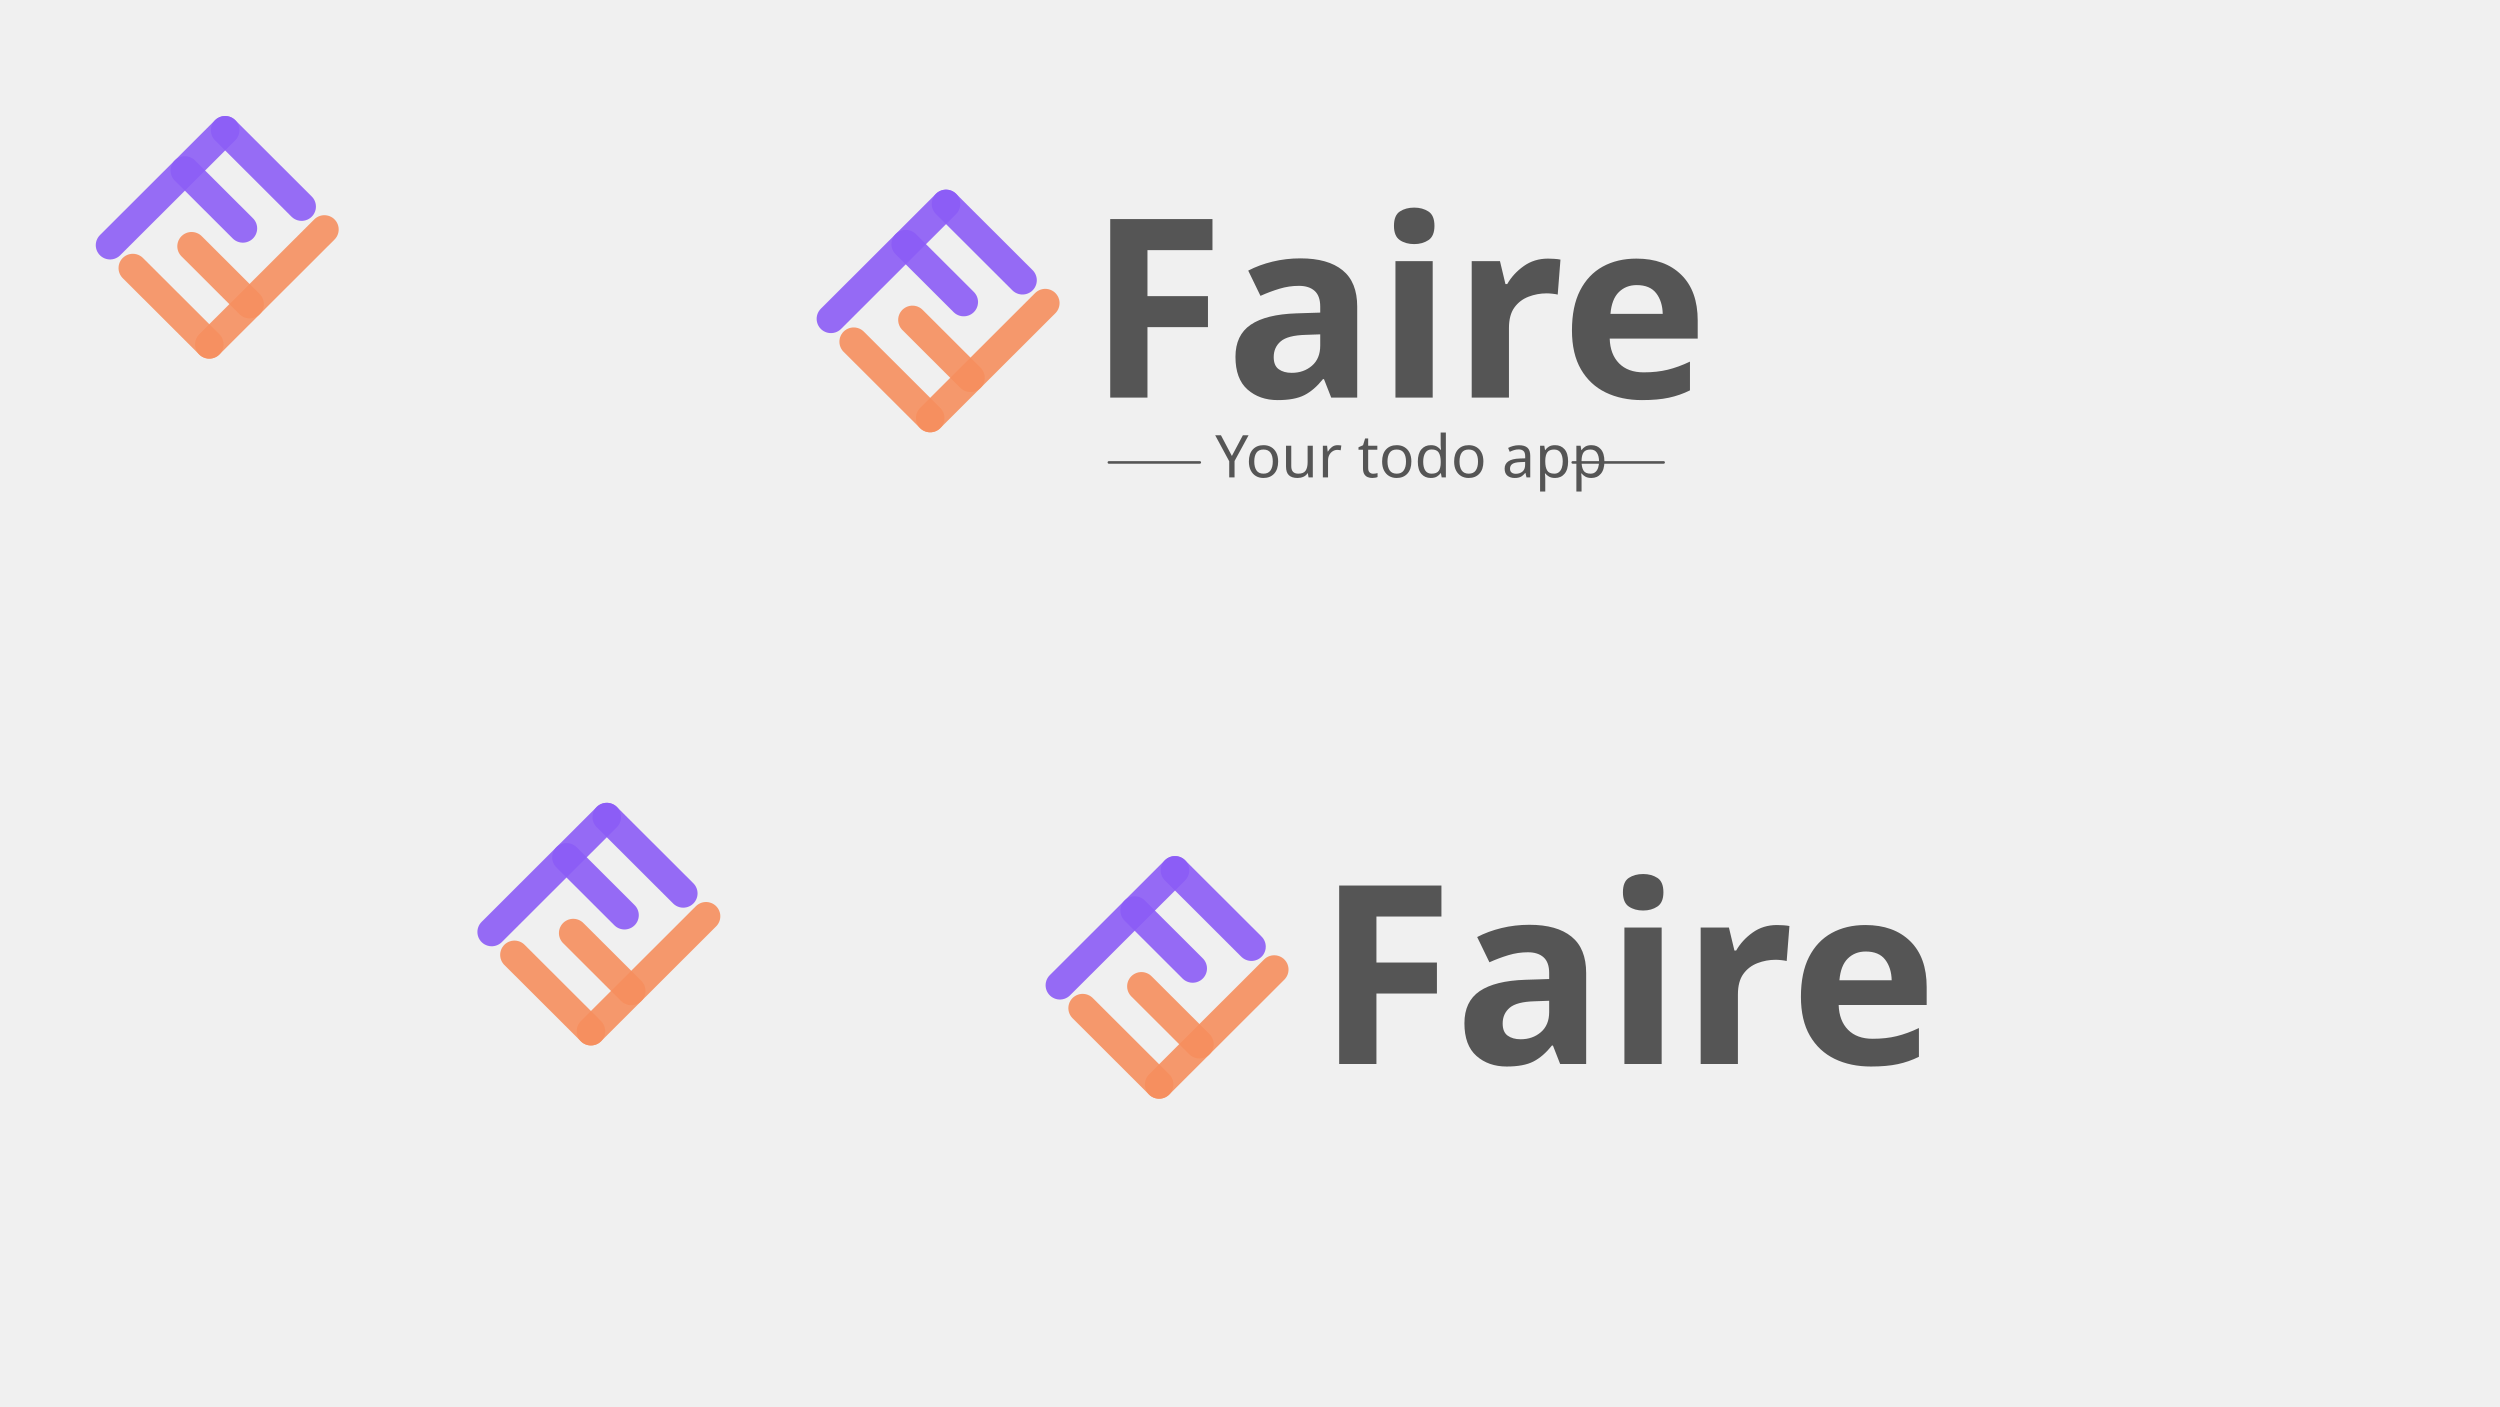
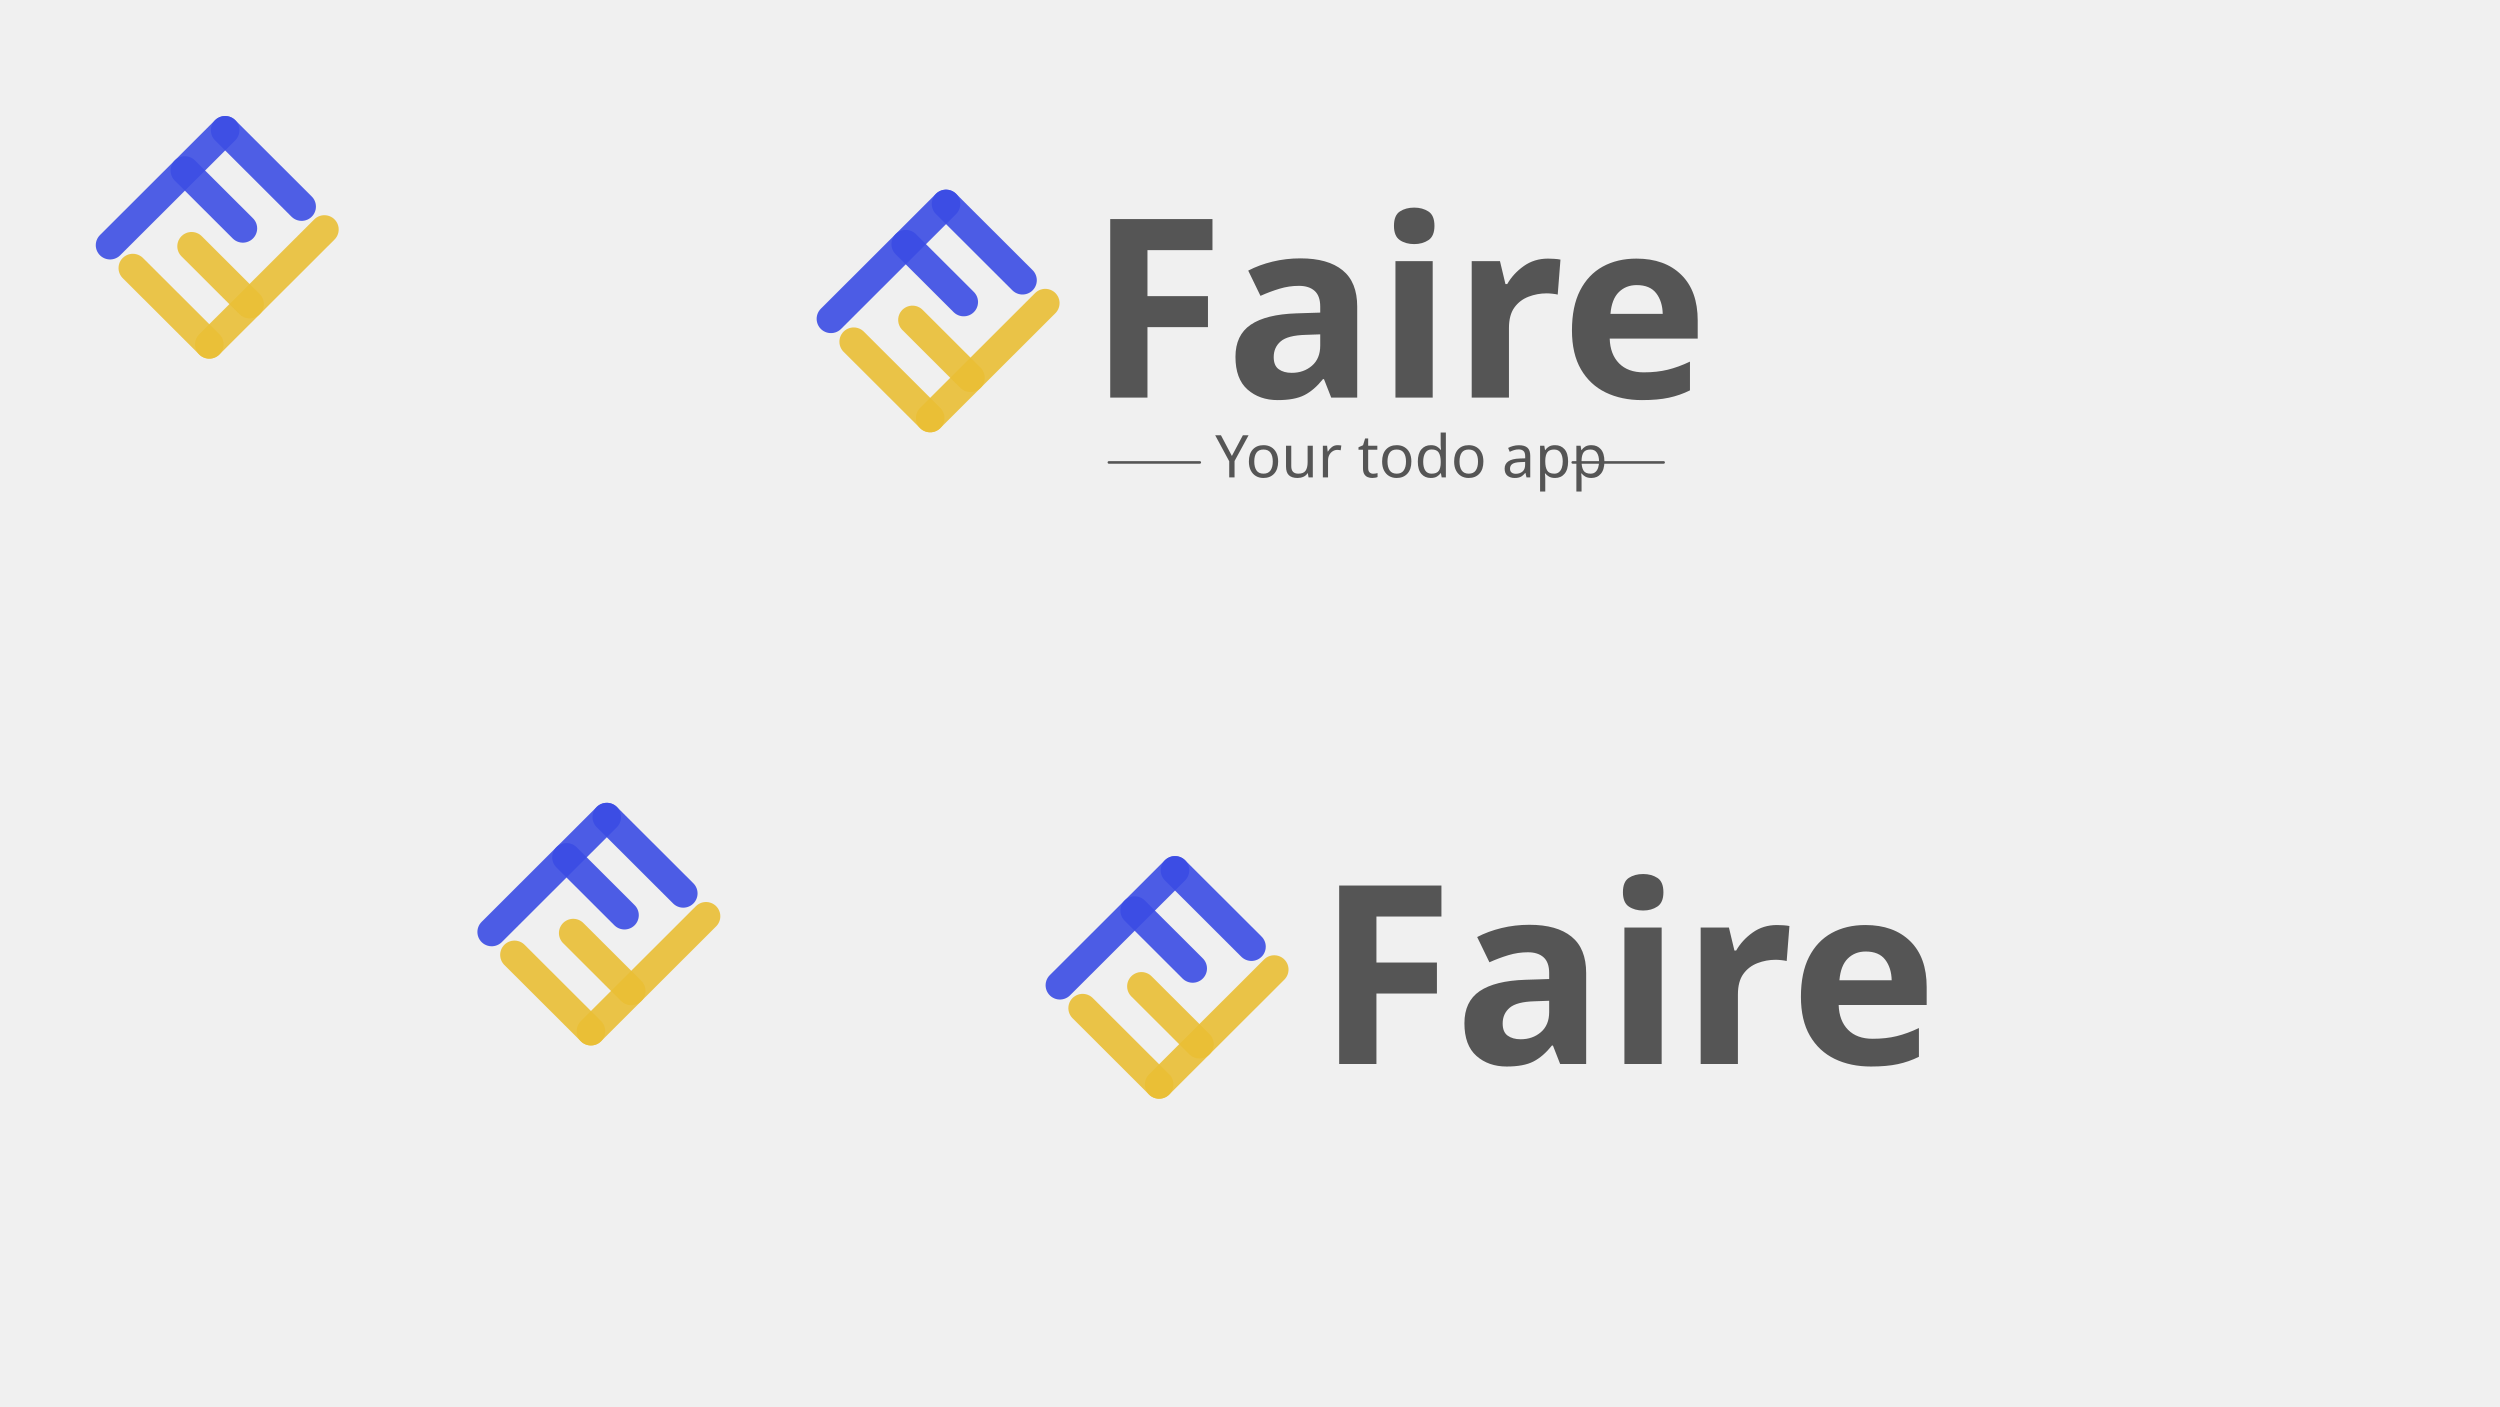
<svg xmlns="http://www.w3.org/2000/svg" width="1920" height="1080" viewBox="0 0 1920 1080" version="1.1" id="svg1">
  <defs id="defs1" />
  <g id="layer1">
-     <g id="g6-8-5-2-8" style="stroke:#8b5cf6;stroke-opacity:0.898" transform="matrix(0.5111902,-0.00441664,0.00442478,0.5102488,517.8716,60.66764)">
-       <path style="fill:none;stroke:#8b5cf6;stroke-width:43;stroke-linecap:round;stroke-linejoin:round;stroke-dasharray:none;stroke-opacity:0.898" d="M 406.552,191.59 232.178,363.001" id="path3-1-0-7-2" />
-       <path style="fill:none;stroke:#8b5cf6;stroke-width:43;stroke-linecap:round;stroke-linejoin:round;stroke-dasharray:none;stroke-opacity:0.898" d="m 345.512,251.593 86.362,87.855" id="path4-1-6-4-4" />
-       <path style="fill:none;stroke:#8b5cf6;stroke-width:43;stroke-linecap:round;stroke-linejoin:round;stroke-dasharray:none;stroke-opacity:0.898" d="M 406.575,191.568 520.444,307.406" id="path4-5-0-8-2-0" />
+     <g id="g6-8-5-2-8" style="stroke:#3a4ce4;stroke-opacity:0.898" transform="matrix(0.5111902,-0.00441664,0.00442478,0.5102488,517.8716,60.66764)">
+       <path style="fill:none;stroke:#3a4ce4;stroke-width:43;stroke-linecap:round;stroke-linejoin:round;stroke-dasharray:none;stroke-opacity:0.898" d="M 406.552,191.59 232.178,363.001" id="path3-1-0-7-2" />
+       <path style="fill:none;stroke:#3a4ce4;stroke-width:43;stroke-linecap:round;stroke-linejoin:round;stroke-dasharray:none;stroke-opacity:0.898" d="m 345.512,251.593 86.362,87.855" id="path4-1-6-4-4" />
+       <path style="fill:none;stroke:#3a4ce4;stroke-width:43;stroke-linecap:round;stroke-linejoin:round;stroke-dasharray:none;stroke-opacity:0.898" d="M 406.575,191.568 520.444,307.406" id="path4-5-0-8-2-0" />
    </g>
-     <g id="g5-3-3-4-3-6" transform="matrix(-0.3615108,-0.3607827,0.3614483,-0.3608451,734.6997,508.1752)" style="stroke:#f68e5e;stroke-opacity:0.898">
-       <path style="fill:none;stroke:#f68e5e;stroke-width:43;stroke-linecap:round;stroke-linejoin:round;stroke-dasharray:none;stroke-opacity:0.898" d="M 287.424,231.258 V 475.774" id="path3-5-2-0-2-0" />
-       <path style="fill:none;stroke:#f68e5e;stroke-width:43;stroke-linecap:round;stroke-linejoin:round;stroke-dasharray:none;stroke-opacity:0.898" d="M 287.424,316.852 H 410.617" id="path4-2-2-5-6-1" />
-       <path style="fill:none;stroke:#f68e5e;stroke-width:43;stroke-linecap:round;stroke-linejoin:round;stroke-dasharray:none;stroke-opacity:0.898" d="M 287.424,231.227 H 449.857" id="path4-5-9-7-3-2-9" />
+     <g id="g5-3-3-4-3-6" transform="matrix(-0.3615108,-0.3607827,0.3614483,-0.3608451,734.6997,508.1752)" style="stroke:#e9be35;stroke-opacity:0.898">
+       <path style="fill:none;stroke:#e9be35;stroke-width:43;stroke-linecap:round;stroke-linejoin:round;stroke-dasharray:none;stroke-opacity:0.898" d="M 287.424,231.258 V 475.774" id="path3-5-2-0-2-0" />
+       <path style="fill:none;stroke:#e9be35;stroke-width:43;stroke-linecap:round;stroke-linejoin:round;stroke-dasharray:none;stroke-opacity:0.898" d="M 287.424,316.852 H 410.617" id="path4-2-2-5-6-1" />
+       <path style="fill:none;stroke:#e9be35;stroke-width:43;stroke-linecap:round;stroke-linejoin:round;stroke-dasharray:none;stroke-opacity:0.898" d="M 287.424,231.227 H 449.857" id="path4-5-9-7-3-2-9" />
    </g>
    <text xml:space="preserve" style="font-size:192px;font-family:'Source Sans 3';-inkscape-font-specification:'Source Sans 3, ';fill:#000000;fill-opacity:1;stroke:none;stroke-width:43;stroke-linecap:round;stroke-linejoin:round;stroke-dasharray:none;stroke-opacity:0.9" x="835.365" y="305.358" id="text6-7-0-6">
      <tspan id="tspan6-7-4-4" x="835.365" y="305.358" style="font-style:normal;font-variant:normal;font-weight:600;font-stretch:normal;font-size:192px;font-family:Quicksand;-inkscape-font-specification:'Quicksand Semi-Bold';fill:#555555;fill-opacity:1">Faire</tspan>
    </text>
-     <g id="g6-8-5-2-8-4" style="stroke:#8b5cf6;stroke-opacity:0.898" transform="matrix(0.5111902,-0.00441664,0.00442478,0.5102488,693.711,572.4779)">
-       <path style="fill:none;stroke:#8b5cf6;stroke-width:43;stroke-linecap:round;stroke-linejoin:round;stroke-dasharray:none;stroke-opacity:0.898" d="M 406.552,191.59 232.178,363.001" id="path3-1-0-7-2-0" />
-       <path style="fill:none;stroke:#8b5cf6;stroke-width:43;stroke-linecap:round;stroke-linejoin:round;stroke-dasharray:none;stroke-opacity:0.898" d="m 345.512,251.593 86.362,87.855" id="path4-1-6-4-4-0" />
-       <path style="fill:none;stroke:#8b5cf6;stroke-width:43;stroke-linecap:round;stroke-linejoin:round;stroke-dasharray:none;stroke-opacity:0.898" d="M 406.575,191.568 520.444,307.406" id="path4-5-0-8-2-0-9" />
+     <g id="g6-8-5-2-8-4" style="stroke:#3a4ce4;stroke-opacity:0.898" transform="matrix(0.5111902,-0.00441664,0.00442478,0.5102488,693.711,572.4779)">
+       <path style="fill:none;stroke:#3a4ce4;stroke-width:43;stroke-linecap:round;stroke-linejoin:round;stroke-dasharray:none;stroke-opacity:0.898" d="M 406.552,191.59 232.178,363.001" id="path3-1-0-7-2-0" />
+       <path style="fill:none;stroke:#3a4ce4;stroke-width:43;stroke-linecap:round;stroke-linejoin:round;stroke-dasharray:none;stroke-opacity:0.898" d="m 345.512,251.593 86.362,87.855" id="path4-1-6-4-4-0" />
+       <path style="fill:none;stroke:#3a4ce4;stroke-width:43;stroke-linecap:round;stroke-linejoin:round;stroke-dasharray:none;stroke-opacity:0.898" d="M 406.575,191.568 520.444,307.406" id="path4-5-0-8-2-0-9" />
    </g>
-     <g id="g5-3-3-4-3-6-5" transform="matrix(-0.3615108,-0.3607827,0.3614483,-0.3608451,910.539,1019.986)" style="stroke:#f68e5e;stroke-opacity:0.898">
-       <path style="fill:none;stroke:#f68e5e;stroke-width:43;stroke-linecap:round;stroke-linejoin:round;stroke-dasharray:none;stroke-opacity:0.898" d="M 287.424,231.258 V 475.774" id="path3-5-2-0-2-0-5" />
-       <path style="fill:none;stroke:#f68e5e;stroke-width:43;stroke-linecap:round;stroke-linejoin:round;stroke-dasharray:none;stroke-opacity:0.898" d="M 287.424,316.852 H 410.617" id="path4-2-2-5-6-1-8" />
-       <path style="fill:none;stroke:#f68e5e;stroke-width:43;stroke-linecap:round;stroke-linejoin:round;stroke-dasharray:none;stroke-opacity:0.898" d="M 287.424,231.227 H 449.857" id="path4-5-9-7-3-2-9-1" />
+     <g id="g5-3-3-4-3-6-5" transform="matrix(-0.3615108,-0.3607827,0.3614483,-0.3608451,910.539,1019.986)" style="stroke:#e9be35;stroke-opacity:0.898">
+       <path style="fill:none;stroke:#e9be35;stroke-width:43;stroke-linecap:round;stroke-linejoin:round;stroke-dasharray:none;stroke-opacity:0.898" d="M 287.424,231.258 V 475.774" id="path3-5-2-0-2-0-5" />
+       <path style="fill:none;stroke:#e9be35;stroke-width:43;stroke-linecap:round;stroke-linejoin:round;stroke-dasharray:none;stroke-opacity:0.898" d="M 287.424,316.852 H 410.617" id="path4-2-2-5-6-1-8" />
+       <path style="fill:none;stroke:#e9be35;stroke-width:43;stroke-linecap:round;stroke-linejoin:round;stroke-dasharray:none;stroke-opacity:0.898" d="M 287.424,231.227 H 449.857" id="path4-5-9-7-3-2-9-1" />
    </g>
-     <g id="g14">
-       <g id="g6-8-5-2-8-4-1" style="stroke:#8b5cf6;stroke-opacity:0.898" transform="matrix(0.5111902,-0.00441664,0.00442478,0.5102488,257.334,531.573)">
-         <path style="fill:none;stroke:#8b5cf6;stroke-width:43;stroke-linecap:round;stroke-linejoin:round;stroke-dasharray:none;stroke-opacity:0.898" d="M 406.552,191.59 232.178,363.001" id="path3-1-0-7-2-0-5" />
-         <path style="fill:none;stroke:#8b5cf6;stroke-width:43;stroke-linecap:round;stroke-linejoin:round;stroke-dasharray:none;stroke-opacity:0.898" d="m 345.512,251.593 86.362,87.855" id="path4-1-6-4-4-0-0" />
-         <path style="fill:none;stroke:#8b5cf6;stroke-width:43;stroke-linecap:round;stroke-linejoin:round;stroke-dasharray:none;stroke-opacity:0.898" d="M 406.575,191.568 520.444,307.406" id="path4-5-0-8-2-0-9-3" />
-       </g>
-       <g id="g5-3-3-4-3-6-5-5" transform="matrix(-0.3615108,-0.3607827,0.3614483,-0.3608451,474.1621,979.0806)" style="stroke:#f68e5e;stroke-opacity:0.898">
-         <path style="fill:none;stroke:#f68e5e;stroke-width:43;stroke-linecap:round;stroke-linejoin:round;stroke-dasharray:none;stroke-opacity:0.898" d="M 287.424,231.258 V 475.774" id="path3-5-2-0-2-0-5-0" />
-         <path style="fill:none;stroke:#f68e5e;stroke-width:43;stroke-linecap:round;stroke-linejoin:round;stroke-dasharray:none;stroke-opacity:0.898" d="M 287.424,316.852 H 410.617" id="path4-2-2-5-6-1-8-5" />
-         <path style="fill:none;stroke:#f68e5e;stroke-width:43;stroke-linecap:round;stroke-linejoin:round;stroke-dasharray:none;stroke-opacity:0.898" d="M 287.424,231.227 H 449.857" id="path4-5-9-7-3-2-9-1-6" />
-       </g>
+     <g id="g6-8-5-2-8-4-1" style="stroke:#3a4ce4;stroke-opacity:0.898" transform="matrix(0.5111902,-0.00441664,0.00442478,0.5102488,257.334,531.573)">
+       <path style="fill:none;stroke:#3a4ce4;stroke-width:43;stroke-linecap:round;stroke-linejoin:round;stroke-dasharray:none;stroke-opacity:0.898" d="M 406.552,191.59 232.178,363.001" id="path3-1-0-7-2-0-5" />
+       <path style="fill:none;stroke:#3a4ce4;stroke-width:43;stroke-linecap:round;stroke-linejoin:round;stroke-dasharray:none;stroke-opacity:0.898" d="m 345.512,251.593 86.362,87.855" id="path4-1-6-4-4-0-0" />
+       <path style="fill:none;stroke:#3a4ce4;stroke-width:43;stroke-linecap:round;stroke-linejoin:round;stroke-dasharray:none;stroke-opacity:0.898" d="M 406.575,191.568 520.444,307.406" id="path4-5-0-8-2-0-9-3" />
    </g>
-     <g id="g14-0" transform="translate(-293.0931,-527.4705)">
-       <g id="g6-8-5-2-8-4-1-9" style="stroke:#8b5cf6;stroke-opacity:0.898" transform="matrix(0.5111902,-0.00441664,0.00442478,0.5102488,257.334,531.573)">
-         <path style="fill:none;stroke:#8b5cf6;stroke-width:43;stroke-linecap:round;stroke-linejoin:round;stroke-dasharray:none;stroke-opacity:0.898" d="M 406.552,191.59 232.178,363.001" id="path3-1-0-7-2-0-5-8" />
-         <path style="fill:none;stroke:#8b5cf6;stroke-width:43;stroke-linecap:round;stroke-linejoin:round;stroke-dasharray:none;stroke-opacity:0.898" d="m 345.512,251.593 86.362,87.855" id="path4-1-6-4-4-0-0-0" />
-         <path style="fill:none;stroke:#8b5cf6;stroke-width:43;stroke-linecap:round;stroke-linejoin:round;stroke-dasharray:none;stroke-opacity:0.898" d="M 406.575,191.568 520.444,307.406" id="path4-5-0-8-2-0-9-3-3" />
-       </g>
-       <g id="g5-3-3-4-3-6-5-5-8" transform="matrix(-0.3615108,-0.3607827,0.3614483,-0.3608451,474.1621,979.0806)" style="stroke:#f68e5e;stroke-opacity:0.898">
-         <path style="fill:none;stroke:#f68e5e;stroke-width:43;stroke-linecap:round;stroke-linejoin:round;stroke-dasharray:none;stroke-opacity:0.898" d="M 287.424,231.258 V 475.774" id="path3-5-2-0-2-0-5-0-0" />
-         <path style="fill:none;stroke:#f68e5e;stroke-width:43;stroke-linecap:round;stroke-linejoin:round;stroke-dasharray:none;stroke-opacity:0.898" d="M 287.424,316.852 H 410.617" id="path4-2-2-5-6-1-8-5-5" />
-         <path style="fill:none;stroke:#f68e5e;stroke-width:43;stroke-linecap:round;stroke-linejoin:round;stroke-dasharray:none;stroke-opacity:0.898" d="M 287.424,231.227 H 449.857" id="path4-5-9-7-3-2-9-1-6-2" />
-       </g>
+     <g id="g5-3-3-4-3-6-5-5" transform="matrix(-0.3615108,-0.3607827,0.3614483,-0.3608451,474.1621,979.0806)" style="stroke:#e9be35;stroke-opacity:0.898">
+       <path style="fill:none;stroke:#e9be35;stroke-width:43;stroke-linecap:round;stroke-linejoin:round;stroke-dasharray:none;stroke-opacity:0.898" d="M 287.424,231.258 V 475.774" id="path3-5-2-0-2-0-5-0" />
+       <path style="fill:none;stroke:#e9be35;stroke-width:43;stroke-linecap:round;stroke-linejoin:round;stroke-dasharray:none;stroke-opacity:0.898" d="M 287.424,316.852 H 410.617" id="path4-2-2-5-6-1-8-5" />
+       <path style="fill:none;stroke:#e9be35;stroke-width:43;stroke-linecap:round;stroke-linejoin:round;stroke-dasharray:none;stroke-opacity:0.898" d="M 287.424,231.227 H 449.857" id="path4-5-9-7-3-2-9-1-6" />
+     </g>
+     <g id="g6-8-5-2-8-4-1-9" style="stroke:#3a4ce4;stroke-opacity:0.898" transform="matrix(0.5111902,-0.00441664,0.00442478,0.5102488,-35.75913,4.10248)">
+       <path style="fill:none;stroke:#3a4ce4;stroke-width:43;stroke-linecap:round;stroke-linejoin:round;stroke-dasharray:none;stroke-opacity:0.898" d="M 406.552,191.59 232.178,363.001" id="path3-1-0-7-2-0-5-8" />
+       <path style="fill:none;stroke:#3a4ce4;stroke-width:43;stroke-linecap:round;stroke-linejoin:round;stroke-dasharray:none;stroke-opacity:0.898" d="m 345.512,251.593 86.362,87.855" id="path4-1-6-4-4-0-0-0" />
+       <path style="fill:none;stroke:#3a4ce4;stroke-width:43;stroke-linecap:round;stroke-linejoin:round;stroke-dasharray:none;stroke-opacity:0.898" d="M 406.575,191.568 520.444,307.406" id="path4-5-0-8-2-0-9-3-3" />
+     </g>
+     <g id="g5-3-3-4-3-6-5-5-8" transform="matrix(-0.3615108,-0.3607827,0.3614483,-0.3608451,181.069,451.6101)" style="stroke:#e9be35;stroke-opacity:0.898">
+       <path style="fill:none;stroke:#e9be35;stroke-width:43;stroke-linecap:round;stroke-linejoin:round;stroke-dasharray:none;stroke-opacity:0.898" d="M 287.424,231.258 V 475.774" id="path3-5-2-0-2-0-5-0-0" />
+       <path style="fill:none;stroke:#e9be35;stroke-width:43;stroke-linecap:round;stroke-linejoin:round;stroke-dasharray:none;stroke-opacity:0.898" d="M 287.424,316.852 H 410.617" id="path4-2-2-5-6-1-8-5-5" />
+       <path style="fill:none;stroke:#e9be35;stroke-width:43;stroke-linecap:round;stroke-linejoin:round;stroke-dasharray:none;stroke-opacity:0.898" d="M 287.424,231.227 H 449.857" id="path4-5-9-7-3-2-9-1-6-2" />
    </g>
    <text xml:space="preserve" style="font-size:192px;font-family:'Source Sans 3';-inkscape-font-specification:'Source Sans 3, ';fill:#000000;fill-opacity:1;stroke:none;stroke-width:43;stroke-linecap:round;stroke-linejoin:round;stroke-dasharray:none;stroke-opacity:0.9" x="1011.204" y="817.168" id="text6-7-0-6-3">
      <tspan id="tspan6-7-4-4-7" x="1011.204" y="817.168" style="font-style:normal;font-variant:normal;font-weight:600;font-stretch:normal;font-size:192px;font-family:Quicksand;-inkscape-font-specification:'Quicksand Semi-Bold';fill:#555555;fill-opacity:1">Faire</tspan>
    </text>
    <g id="g9-3" transform="translate(165.8361,-106.9944)">
      <text xml:space="preserve" style="font-style:normal;font-variant:normal;font-weight:600;font-stretch:normal;font-size:45.333px;font-family:Quicksand;-inkscape-font-specification:'Quicksand Semi-Bold';fill:#555555;fill-opacity:1;stroke:none;stroke-width:43;stroke-linecap:round;stroke-linejoin:round;stroke-dasharray:none;stroke-opacity:0.9" x="767.42" y="473.627" id="text7-6">
        <tspan id="tspan7-3" x="767.42" y="473.627" style="font-style:normal;font-variant:normal;font-weight:normal;font-stretch:normal;font-size:45.333px;font-family:'Source Sans 3';-inkscape-font-specification:'Source Sans 3, '">Your todo app</tspan>
      </text>
      <path style="fill:none;fill-opacity:1;stroke:#555555;stroke-width:2;stroke-linecap:round;stroke-linejoin:round;stroke-dasharray:none;stroke-opacity:1" d="m 685.779,462.135 h 69.81" id="path7-1" />
      <path style="fill:none;fill-opacity:1;stroke:#555555;stroke-width:2;stroke-linecap:round;stroke-linejoin:round;stroke-dasharray:none;stroke-opacity:1" d="m 1042.015,462.135 h 69.81" id="path7-7-7" />
    </g>
-     <rect style="fill:#ffffff;fill-opacity:0.015;stroke:none;stroke-width:1.578;stroke-linecap:round;stroke-linejoin:round;stroke-opacity:0.898" id="rect1" width="187" height="187" x="73.332" y="88.765" />
+     <rect style="fill:#ffffff;fill-opacity:0.015;stroke:none;stroke-width:1.764;stroke-linecap:round;stroke-linejoin:round;stroke-opacity:0.898" id="rect1" width="188.748" height="188.748" x="72.797" y="87.961" />
  </g>
</svg>
